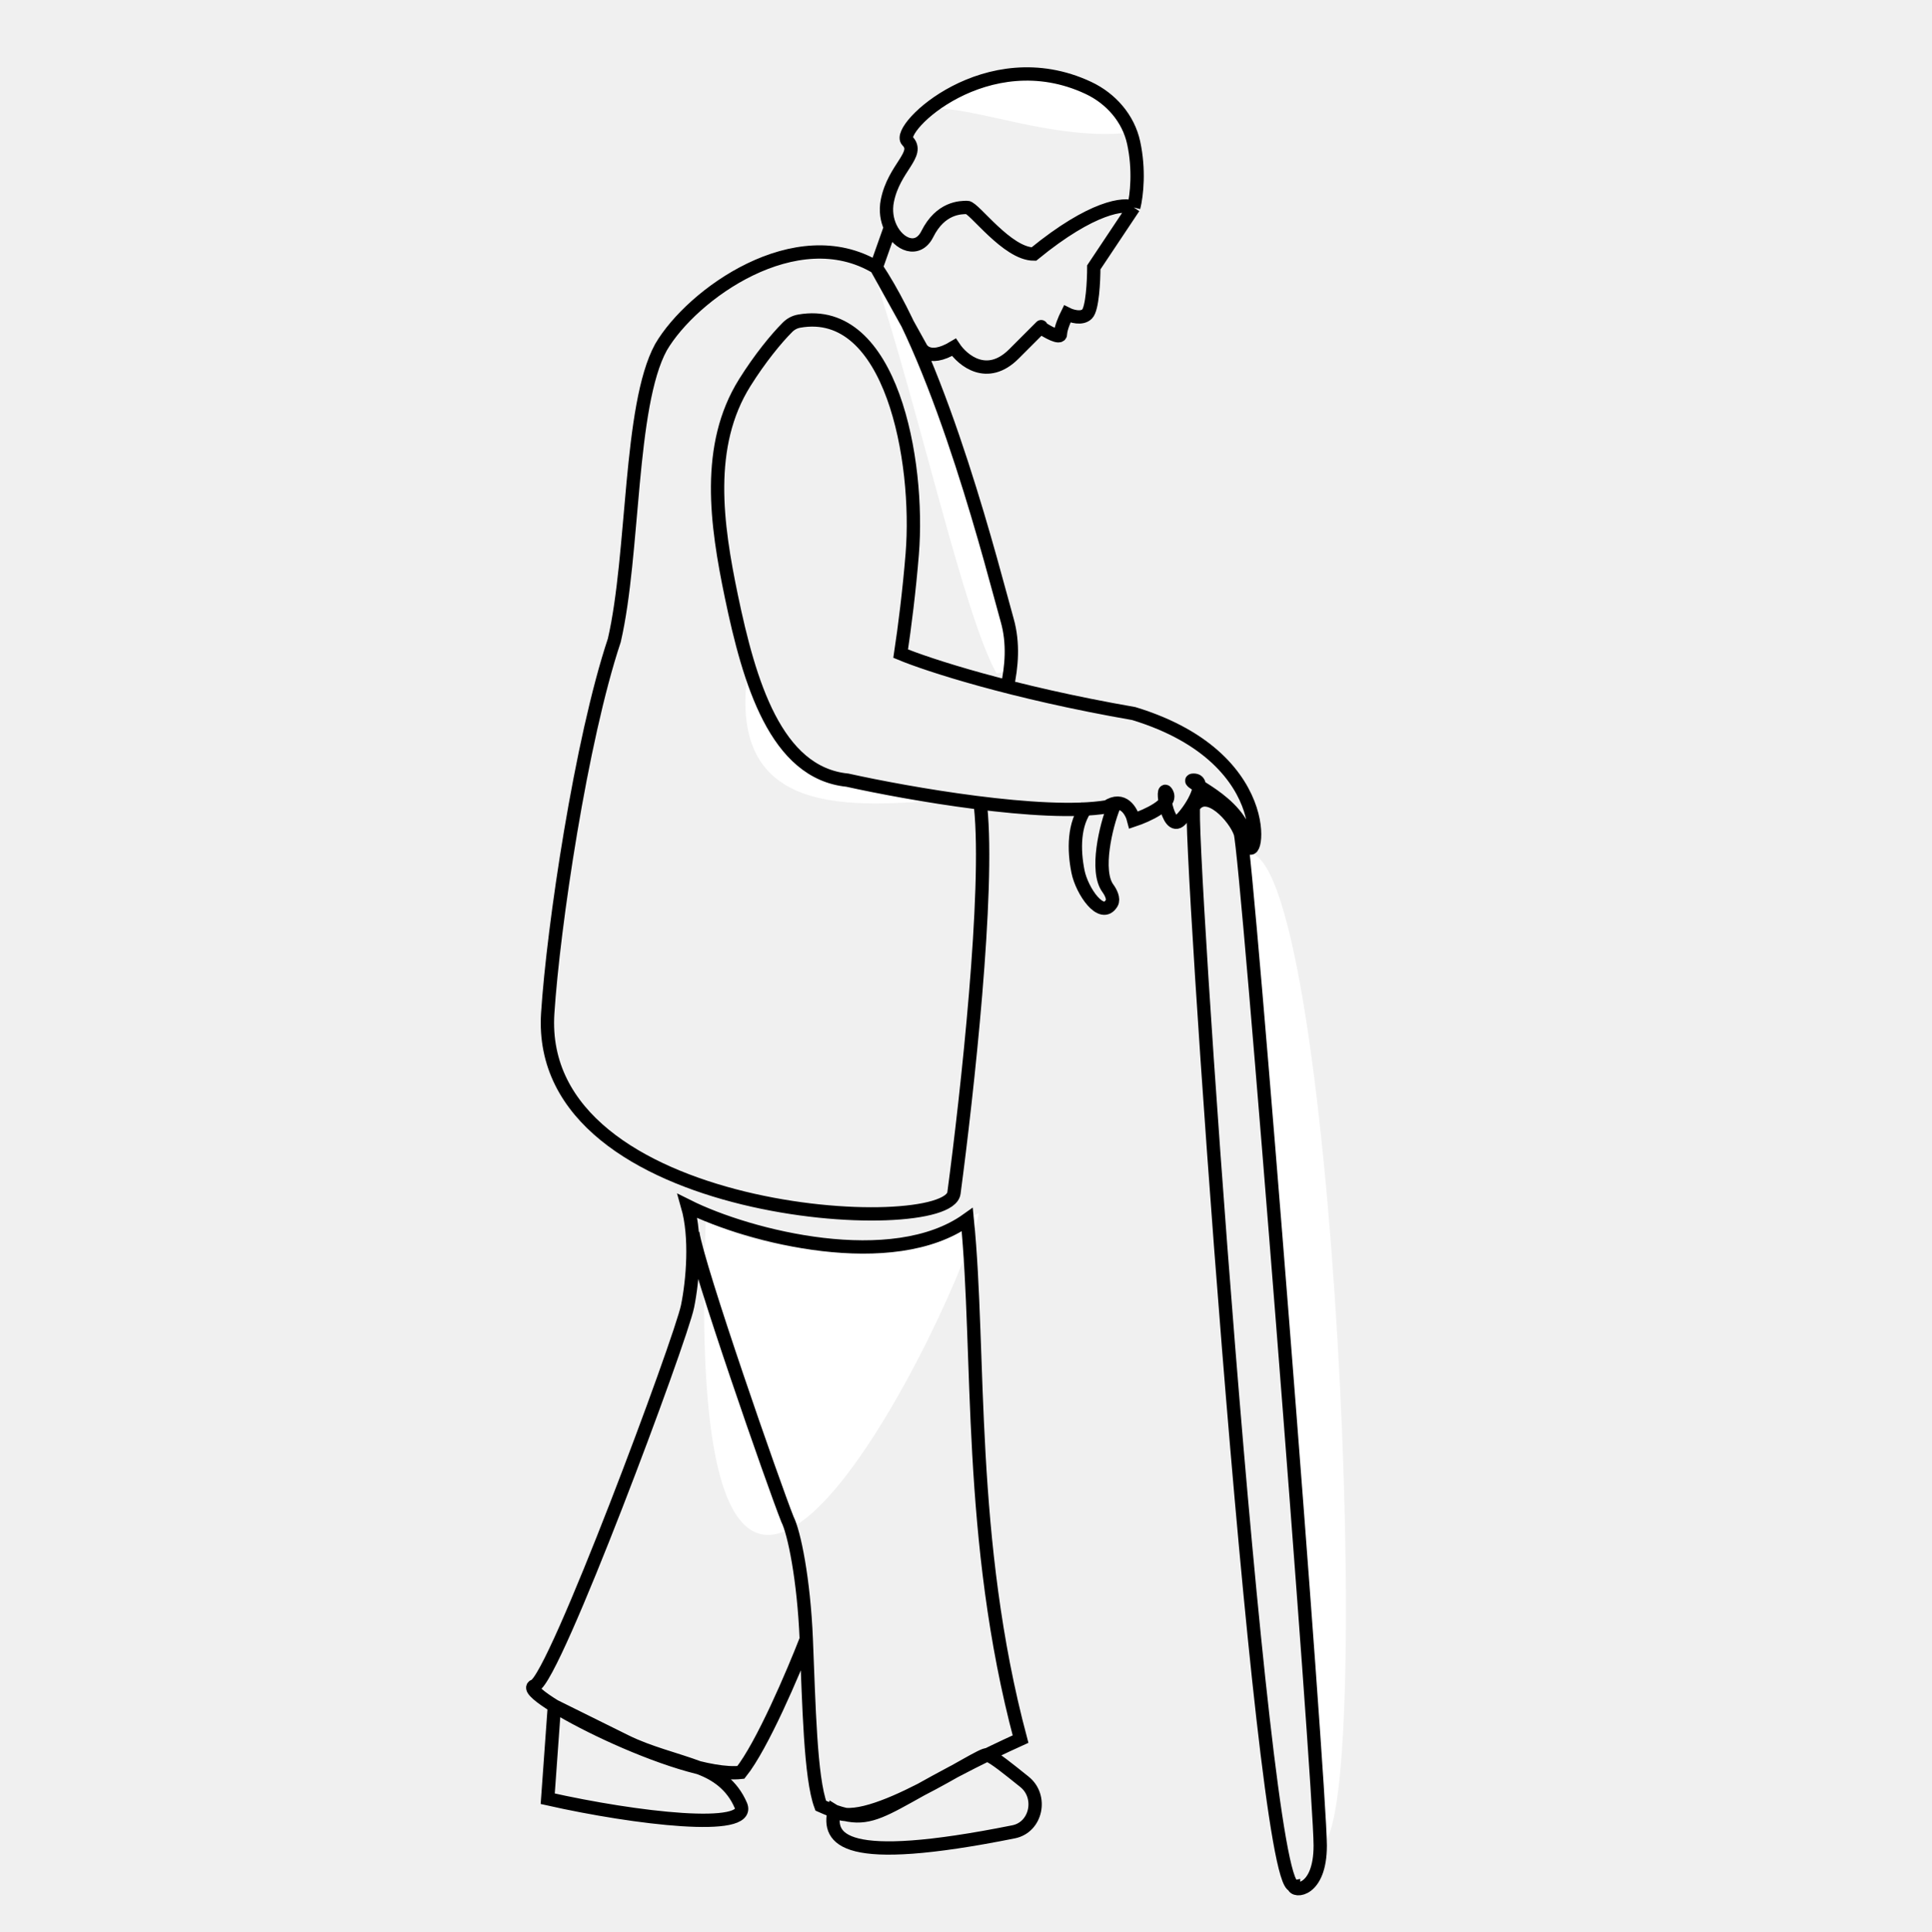
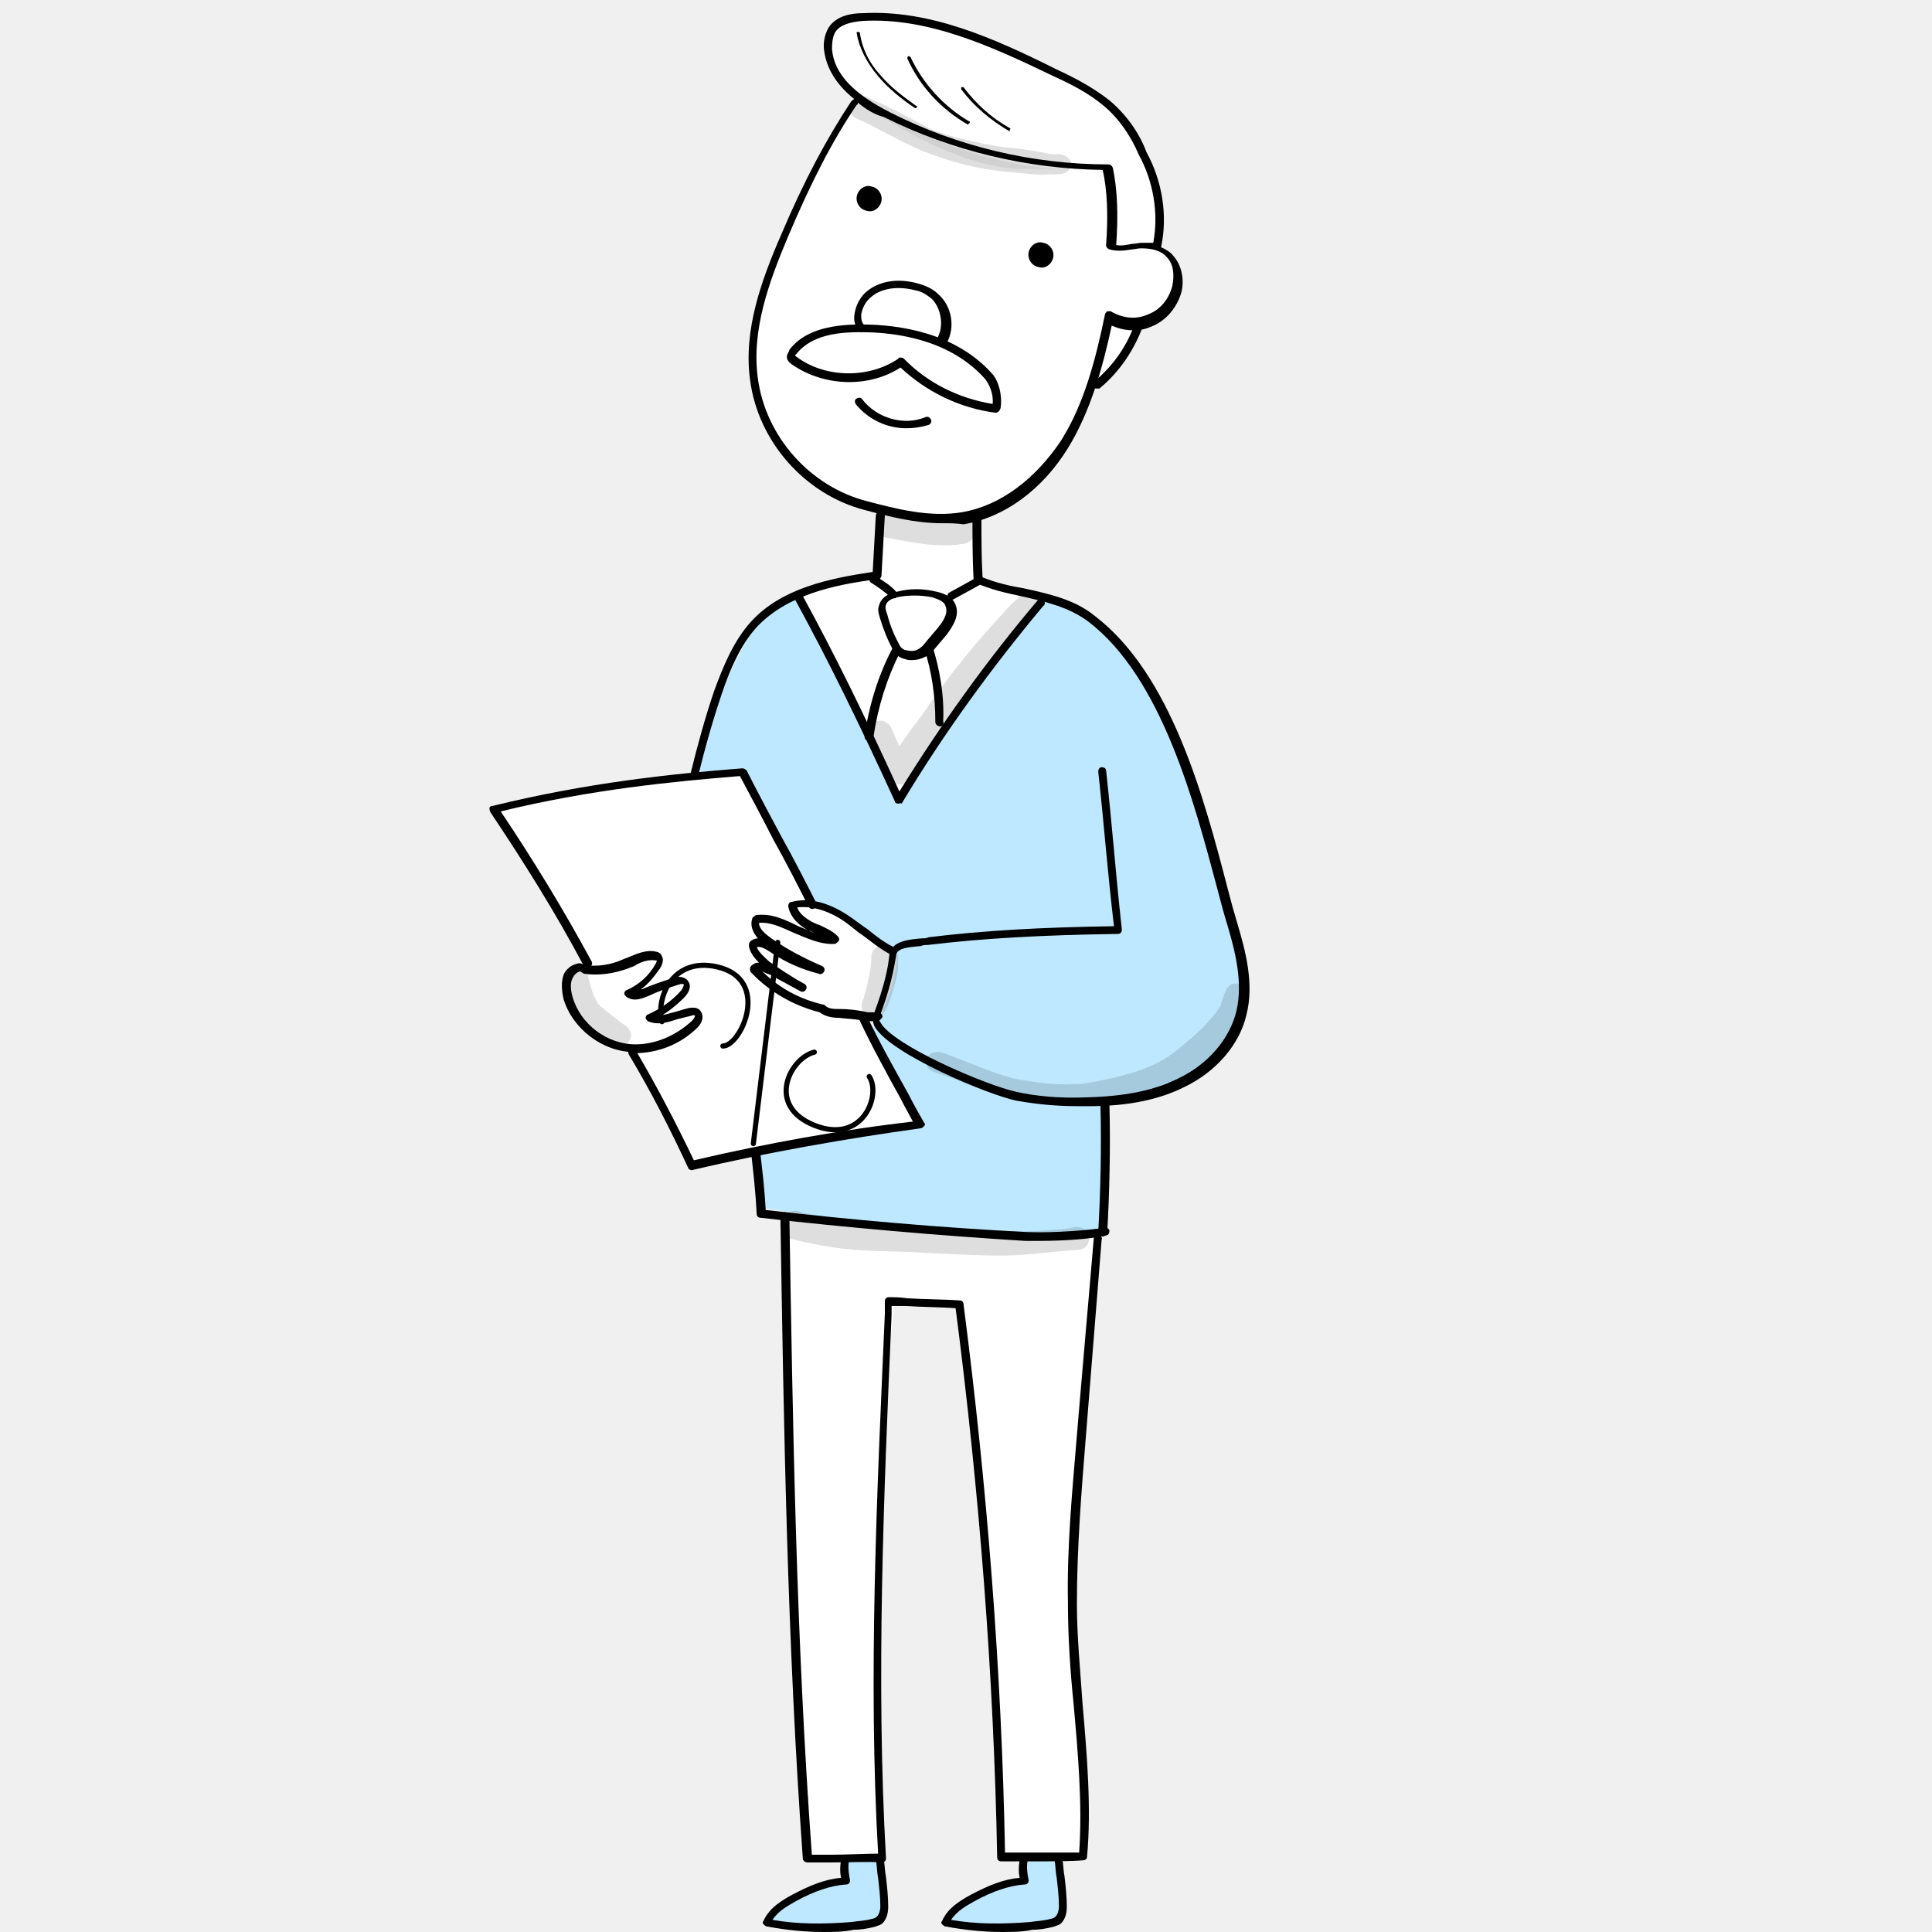
- <svg xmlns="http://www.w3.org/2000/svg" viewBox="0 0 145 145" fill="none">
-   <path d="M84.888 9.959C85.006 4.654 70.292 5.313 69.835 8.144C73.193 7.958 79.054 10.594 84.888 9.959Z" fill="white" />
-   <rect width="145" height="145" fill="transparent" />
-   <path d="M93.623 64.052C95.71 84.73 97.373 129.663 99.123 138.552C103.375 138.015 100.194 63.222 93.623 64.052Z" fill="white" />
-   <path d="M65.624 20.553C68.957 30.553 72.317 46.053 74.818 50.553C79.817 50.553 67.624 23.053 65.624 20.553Z" fill="white" />
-   <path d="M52.992 91.593C50.992 142.093 72.509 96.918 73.492 91.092C68.992 93.093 60.492 95.593 52.992 91.593Z" fill="white" />
-   <path d="M56.124 50.551C54.624 61.551 64.124 60.551 71.124 60.051C57.624 58.551 58.624 54.551 56.124 50.551Z" fill="white" />
-   <path d="M83.624 60.553C83.031 62.034 82.229 65.402 83.181 66.695C83.396 66.985 83.655 67.496 83.47 67.806V67.806C82.714 69.08 81.229 66.888 80.937 65.436C80.615 63.828 80.594 61.84 81.625 60.553M89.624 60.552C89.124 61.053 94.624 141.574 97.125 141.574C97.125 142.074 99.124 142.053 99.125 138.574C99.125 134.074 93.624 64.053 93.124 62.553C92.724 61.353 90.624 59.052 89.624 60.552Z" stroke="black" />
-   <path d="M73.625 60.575C74.292 66.908 72.624 82.075 71.625 89.575C71.159 93.075 40.125 91.575 41.125 76.075C41.545 69.575 43.624 55.575 46.124 48.075C47.624 41.575 47.224 30.475 49.624 26.075C51.957 22.075 59.79 16.475 65.791 20.075M65.791 20.075C70.79 27.575 74.624 43.053 75.624 46.575C76.113 48.296 75.957 50.075 75.624 51.575M65.791 20.075L69.124 26.075C69.124 26.075 69.626 27.274 71.625 26.075C72.292 27.075 74.124 28.575 76.124 26.575C78.124 24.575 78.291 24.408 78.124 24.575C78.624 24.908 79.624 25.475 79.624 25.075C79.624 24.675 79.957 23.908 80.124 23.575C80.457 23.742 81.224 23.975 81.624 23.575C82.024 23.175 82.124 21.075 82.124 20.075L85.124 15.575M65.791 20.075L66.853 17.075M52.015 92.553C52.362 95.053 58.124 111.575 59.124 114.075C59.624 115.053 60.351 118.572 60.536 123.075M60.536 123.075C60.739 127.993 60.841 133.487 61.624 135.575C66.124 137.575 65.624 135.575 76.624 130.575C72.624 115.575 73.625 101.575 72.624 91.575C67.024 95.575 56.291 92.886 51.624 90.553C52.291 92.886 52.02 96.115 51.624 98.075C51.124 100.553 41.624 126.075 40.124 126.575C38.624 127.075 51.124 133.575 55.624 133.075C57.224 131.075 59.566 125.575 60.536 123.075ZM85.124 15.575C84.457 15.242 82.023 15.475 77.624 19.075C75.624 19.075 73.124 15.575 72.624 15.575C72.124 15.575 70.624 15.575 69.624 17.575C68.921 18.982 67.474 18.409 66.853 17.075M85.124 15.575C85.356 14.647 85.556 12.734 85.116 10.712C84.72 8.888 83.406 7.392 81.716 6.599C74.098 3.028 67.219 9.669 68.124 10.575C69.124 11.575 67.124 12.575 66.624 15.075C66.476 15.816 66.591 16.513 66.853 17.075M63.624 58.575C58.236 58.036 56.251 51.195 54.917 44.798C53.778 39.334 52.955 33.47 55.913 28.736C57.036 26.941 58.265 25.434 59.124 24.575C59.38 24.32 59.676 24.17 60.002 24.112C66.93 22.881 69.061 34.577 68.493 41.591C68.27 44.343 67.925 47.087 67.624 49.075C69.624 49.908 75.925 51.975 85.124 53.575C96.623 57.075 94.124 66.075 93.624 63.075C93.124 60.075 88.624 58.575 89.624 58.575C90.624 58.575 89.624 60.575 88.624 61.575C87.624 62.575 87.124 58.575 87.624 59.575C88.024 60.375 86.124 61.242 85.124 61.575C84.957 60.908 84.324 59.775 83.124 60.575C78.324 61.374 68.124 59.575 63.624 58.575ZM62.624 135.981C62.172 138.091 63.191 140.123 76.103 137.537C77.821 137.192 78.289 134.88 76.921 133.785C75.665 132.779 74.686 131.976 74.124 131.752C73.624 131.553 65.124 137.553 62.624 135.981ZM41.624 128.09L46.971 130.739C48.731 131.61 50.659 132.05 52.5 132.733C53.755 133.199 54.96 134.003 55.624 135.553C56.481 137.553 47.791 136.553 41.124 135.053L41.624 128.09Z" stroke="black" />
+ <svg xmlns="http://www.w3.org/2000/svg" width="150" height="150" viewBox="0 0 150 150" fill="none">
+   <path d="M80.901 46.452C83.866 47.052 86.395 49.195 88.139 51.681C89.883 54.167 90.93 57.081 91.976 59.91C92.848 62.224 93.72 64.624 94.592 66.939C95.028 69.425 95.551 71.996 95.987 74.482C96.249 76.197 96.598 77.911 96.162 79.54C95.726 81.168 94.418 82.626 92.935 83.226C90.93 84.769 88.313 85.54 85.784 85.369C86.046 88.797 86.046 92.312 85.523 95.569C76.716 96.341 67.908 95.141 59.101 93.769C58.839 92.312 58.665 90.855 58.577 89.312C62.85 88.369 67.123 87.683 71.57 87.169C70.35 84.854 69.129 82.54 67.908 80.225C67.821 80.14 67.821 79.968 67.821 79.883C67.821 79.711 67.908 79.54 67.995 79.368C69.042 77.74 69.652 75.768 69.652 73.711C67.472 72.339 65.292 71.053 62.938 69.853C61.281 66.51 59.624 63.253 57.793 59.996C56.484 59.996 55.176 60.081 53.781 60.596C54.566 57.167 55.787 53.824 57.444 50.738C57.967 49.709 58.49 48.766 59.362 47.909C60.147 47.138 61.194 46.452 62.414 46.366C64.943 51.424 67.472 56.481 70.088 61.539C73.227 56.31 77.064 51.252 80.901 46.452Z" fill="#BEE8FF" />
+   <path d="M82.388 144.259C82.562 145.545 82.649 146.745 82.649 148.03C82.649 148.288 82.649 148.545 82.562 148.716C82.3 149.316 81.516 149.402 80.905 149.402C79.423 149.402 77.94 149.488 76.458 149.488C75.499 149.488 74.539 149.573 73.58 149.402C74.191 148.373 75.15 147.602 76.196 147.173C77.243 146.659 78.463 146.402 79.597 146.23C79.597 145.545 79.597 144.945 79.597 144.259C80.469 144.259 81.428 144.259 82.388 144.259Z" fill="#BEE8FF" />
+   <path d="M68.434 144.259C68.609 145.545 68.696 146.745 68.696 148.03C68.696 148.288 68.696 148.545 68.609 148.716C68.347 149.316 67.562 149.402 66.952 149.402C65.469 149.402 63.987 149.488 62.505 149.488C61.545 149.488 60.586 149.573 59.627 149.402C60.237 148.373 61.197 147.602 62.243 147.173C63.289 146.659 64.51 146.402 65.644 146.23C65.644 145.545 65.644 144.945 65.644 144.259C66.603 144.259 67.562 144.259 68.434 144.259Z" fill="#BEE8FF" />
+   <path d="M61.021 94.538C60.585 111.168 61.282 127.797 63.027 144.256C64.858 144.256 66.602 144.17 68.433 144.256C67.474 129.94 67.823 115.539 69.48 100.881C71.049 101.653 72.968 100.71 74.45 101.481C75.758 112.968 77.066 124.369 77.502 135.855C77.502 138.684 77.677 141.513 77.851 144.17C79.944 144.256 82.124 144.17 84.13 143.827C84.827 140.398 84.391 136.884 84.042 133.455C82.822 121.026 83.345 108.425 85.176 95.91C82.385 96.167 79.595 96.167 76.805 95.824C75.671 95.652 74.624 95.481 73.578 95.395C69.218 94.881 64.858 95.481 61.021 94.538Z" fill="white" />
+   <path d="M57.796 59.996C59.453 63.511 61.11 67.025 62.767 70.454C63.29 71.568 63.9 72.768 64.423 73.883C65.644 76.454 66.865 79.026 68.347 81.512C69.307 83.226 70.44 84.941 70.963 86.912C66.429 88.198 61.807 88.884 57.186 89.655C56.052 89.827 55.005 89.998 53.697 90.084C51.517 86.998 50.122 83.569 48.553 80.226C45.762 74.311 42.361 68.74 38.873 63.082C41.227 62.31 43.756 61.711 46.198 61.282C48.117 60.939 50.122 60.768 52.128 60.51C53.872 60.339 55.79 60.167 57.796 59.996Z" fill="white" />
+   <path d="M68.347 79.025C64.946 79.11 61.545 77.91 59.016 75.51C59.278 75.424 59.278 74.996 59.191 74.739C59.103 74.481 58.842 74.224 58.842 73.967C58.842 73.71 59.191 73.367 59.365 73.538C59.278 73.11 59.103 72.596 59.016 72.167C58.929 71.996 58.929 71.824 59.016 71.653C59.103 71.481 59.278 71.481 59.539 71.481C61.371 71.481 62.94 73.11 64.684 73.024C64.248 72.596 63.638 72.338 63.115 72.081C62.592 71.824 61.981 71.395 61.894 70.796C61.894 70.71 61.894 70.624 61.894 70.453C61.981 70.281 62.156 70.281 62.33 70.367C64.946 70.624 67.126 72.253 69.132 73.881C69.219 73.967 69.219 73.967 69.306 74.053C69.306 74.138 69.306 74.224 69.306 74.31C69.219 76.024 68.87 77.653 68.347 79.025Z" fill="white" />
+   <path d="M47.415 81.084C49.246 81.684 51.426 81.427 53.083 80.484C53.781 80.141 54.391 79.455 54.217 78.684C53.083 78.769 52.037 78.855 50.903 79.026C51.601 78.084 52.996 77.655 53.432 76.626C53.432 76.541 53.519 76.455 53.432 76.369C53.345 76.198 53.083 76.198 52.909 76.198C51.514 76.541 50.206 77.398 48.898 77.141C49.682 76.712 50.38 76.112 50.99 75.512C51.339 75.169 51.688 74.569 51.252 74.312C51.078 74.14 50.729 74.226 50.467 74.312C48.898 74.74 47.328 75.683 45.758 75.512C45.497 75.426 45.148 75.341 44.886 75.426C44.45 75.512 44.189 75.855 44.101 76.283C43.665 77.398 44.189 78.598 44.973 79.455C45.671 80.141 46.718 80.827 47.415 81.084Z" fill="white" />
+   <path d="M69.659 61.881C67.827 56.481 63.816 52.023 61.985 46.108C63.816 45.508 65.647 45.08 67.827 44.908C68.089 43.194 68.263 41.48 67.827 39.337C64.95 38.48 62.246 37.022 60.502 34.622C58.758 32.222 58.148 29.136 58.41 26.136C58.671 23.221 59.718 20.393 60.938 17.65C62.508 14.221 64.339 10.963 66.258 7.706C70.182 10.192 74.368 12.764 78.902 13.106C81.082 13.106 83.262 13.192 85.529 13.364C85.704 13.364 85.966 13.364 86.053 13.535C86.14 13.706 86.227 13.878 86.227 14.049C86.314 15.764 86.489 17.478 86.576 19.192C87.535 19.278 88.582 18.935 89.541 19.107C91.198 19.535 91.721 21.85 90.762 23.221C89.715 24.593 87.797 24.936 86.14 24.593C85.617 27.679 84.832 30.679 83.35 33.422C81.867 36.165 79.6 38.565 76.809 39.851C76.46 40.022 76.112 40.194 75.937 40.537C75.85 40.708 75.85 40.88 75.937 41.137C76.025 42.08 76.025 43.023 76.112 43.88C76.112 44.137 76.112 44.394 76.286 44.651C76.46 44.994 76.897 45.166 77.332 45.337C78.466 45.68 79.6 46.108 80.733 46.451C76.984 51.509 73.321 56.395 69.659 61.881Z" fill="white" />
+   <path d="M65.292 1.62C64.507 2.049 64.158 3.077 64.246 4.02C64.333 4.792 64.681 5.649 65.205 6.249C65.553 6.677 65.99 7.02 66.513 7.363C72.007 11.478 79.07 13.449 85.872 13.278C86.482 15.164 86.656 17.221 86.308 19.193C87.616 18.764 89.185 19.021 90.319 19.793C90.232 17.221 90.057 14.649 89.098 12.249C88.139 9.849 86.395 7.706 84.04 6.677C81.163 4.706 77.849 3.677 74.623 2.649C72.181 1.877 69.739 1.191 67.21 1.191C66.513 1.191 65.902 1.277 65.292 1.62Z" fill="white" />
+   <path d="M86.047 24.594C85.873 25.794 85.611 26.909 85.175 28.023C85.001 28.452 84.827 28.966 84.914 29.395C85.699 29.309 86.396 28.709 87.007 28.109C87.617 27.594 88.14 26.909 88.228 26.137C88.228 25.366 87.704 24.68 86.919 24.509C86.484 24.423 86.047 24.423 86.047 24.594Z" fill="white" />
+   <path d="M45.589 75.169C45.501 75.169 45.327 75.083 45.327 74.997C43.147 70.883 40.618 66.854 38.089 63.082C38.002 62.911 38.002 62.825 38.002 62.739C38.002 62.654 38.089 62.568 38.264 62.568C45.589 60.768 52.129 60.082 57.623 59.653C57.797 59.653 57.884 59.739 57.971 59.825C58.931 61.711 59.803 63.339 60.675 64.968C61.634 66.682 62.506 68.397 63.378 70.111C63.465 70.283 63.378 70.454 63.203 70.54C63.029 70.626 62.855 70.54 62.767 70.368C61.895 68.654 61.023 66.939 60.064 65.225C59.279 63.682 58.407 62.053 57.448 60.253C52.216 60.682 45.937 61.282 38.874 62.996C41.403 66.768 43.757 70.626 45.937 74.654C46.025 74.826 45.937 74.997 45.763 75.083C45.763 75.169 45.676 75.169 45.589 75.169Z" fill="black" />
+   <path d="M53.699 90.856C53.612 90.856 53.437 90.77 53.437 90.685C52.042 87.685 50.559 84.77 48.815 81.856C48.728 81.684 48.815 81.513 48.903 81.427C49.077 81.341 49.251 81.427 49.339 81.513C50.995 84.341 52.478 87.17 53.873 90.085C59.367 88.799 65.471 87.685 70.878 87.085C70.616 86.57 70.267 85.97 69.918 85.284C68.872 83.399 67.564 80.999 66.692 79.113C66.605 78.941 66.692 78.77 66.866 78.684C67.041 78.598 67.215 78.684 67.302 78.856C68.174 80.741 69.482 83.056 70.529 84.942C70.965 85.799 71.401 86.57 71.75 87.17C71.837 87.256 71.837 87.342 71.75 87.427C71.662 87.513 71.575 87.599 71.488 87.599C65.907 88.37 59.454 89.485 53.699 90.856C53.786 90.856 53.786 90.856 53.699 90.856Z" fill="black" />
+   <path d="M73.054 26.651C72.966 26.651 72.966 26.651 72.879 26.651C72.705 26.565 72.705 26.393 72.792 26.222C73.315 25.279 73.054 23.822 72.269 23.136C71.92 22.879 71.571 22.622 71.048 22.536C69.74 22.193 68.432 22.365 67.647 23.05C67.211 23.393 66.95 23.908 66.862 24.422C66.862 24.679 66.862 25.022 67.124 25.279C67.211 25.451 67.211 25.622 67.124 25.708C66.95 25.793 66.775 25.793 66.688 25.708C66.426 25.365 66.252 24.936 66.339 24.422C66.426 23.736 66.775 23.05 67.298 22.622C68.345 21.765 69.827 21.593 71.31 22.022C71.92 22.193 72.443 22.45 72.792 22.793C73.926 23.736 74.187 25.451 73.49 26.651C73.315 26.565 73.141 26.651 73.054 26.651Z" fill="black" />
+   <path d="M77.329 32.049C77.242 32.049 77.242 32.049 77.329 32.049C74.539 31.706 71.923 30.42 69.917 28.535C67.388 30.163 63.9 29.992 61.458 28.277C61.371 28.192 61.197 28.106 61.11 27.849C61.022 27.506 61.284 27.334 61.284 27.163C62.33 25.791 64.162 25.191 66.865 25.191C69.917 25.191 74.19 25.877 76.98 28.963C77.504 29.477 77.853 30.677 77.678 31.706C77.591 31.963 77.416 32.049 77.329 32.049ZM69.917 27.763C70.004 27.763 70.091 27.763 70.179 27.849C72.01 29.735 74.452 30.935 77.068 31.363C77.155 30.592 76.806 29.82 76.457 29.392C73.841 26.477 69.83 25.791 66.865 25.791C66.778 25.791 66.778 25.791 66.691 25.791C64.336 25.791 62.766 26.306 61.807 27.506C61.72 27.592 61.72 27.592 61.72 27.592C61.72 27.592 61.72 27.592 61.807 27.677C64.075 29.392 67.475 29.392 69.743 27.849C69.743 27.763 69.83 27.763 69.917 27.763Z" fill="black" />
+   <path d="M70.356 33.25C68.874 33.25 67.391 32.564 66.432 31.364C66.345 31.192 66.345 31.021 66.519 30.935C66.694 30.849 66.868 30.849 66.956 31.021C68.089 32.478 70.182 33.078 71.839 32.392C72.013 32.307 72.188 32.392 72.275 32.564C72.362 32.735 72.275 32.907 72.1 32.992C71.49 33.164 70.967 33.25 70.356 33.25Z" fill="black" />
+   <path d="M73.145 40.624C71.052 40.624 69.046 40.109 67.128 39.595C62.506 38.395 58.843 34.28 58.233 29.48C57.71 25.623 59.105 21.765 60.675 18.165C62.419 14.05 64.163 10.793 66.081 7.879C66.168 7.793 66.256 7.707 66.343 7.707C64.948 6.593 64.163 5.307 63.988 3.935C63.901 3.421 63.988 2.735 64.337 2.135C64.948 1.192 66.168 1.021 67.04 1.021C72.185 0.764 77.069 2.907 82.039 5.393C83.347 5.993 84.83 6.764 86.138 7.793C87.359 8.822 88.405 10.193 89.016 11.822C90.236 14.05 90.672 16.708 90.149 19.194C90.498 19.365 90.847 19.537 91.108 19.879C91.719 20.565 91.98 21.68 91.719 22.708C91.37 23.908 90.498 24.937 89.364 25.365C88.405 25.794 87.271 25.708 86.312 25.28C85.615 28.537 84.655 31.966 82.911 34.795C80.906 38.052 77.941 40.195 74.802 40.709C74.278 40.624 73.668 40.624 73.145 40.624ZM66.604 7.964C66.604 8.05 66.604 8.136 66.517 8.136C64.599 10.964 62.942 14.222 61.198 18.336C59.715 21.851 58.32 25.623 58.843 29.394C59.454 33.937 62.942 37.795 67.302 38.909C69.569 39.509 72.185 40.195 74.714 39.766C77.679 39.252 80.382 37.195 82.388 34.195C84.219 31.28 85.091 27.766 85.789 24.422C85.789 24.337 85.876 24.251 85.963 24.165C86.051 24.165 86.138 24.165 86.225 24.165C87.097 24.68 88.143 24.851 89.103 24.422C90.062 24.08 90.76 23.222 91.021 22.194C91.195 21.337 91.108 20.479 90.585 19.965C90.149 19.451 89.451 19.279 88.579 19.279C88.318 19.279 88.056 19.365 87.882 19.365C87.359 19.451 86.748 19.537 86.138 19.365C85.963 19.279 85.876 19.194 85.876 19.022C86.051 16.708 85.963 14.736 85.615 13.193C79.772 13.107 73.929 11.736 68.61 9.079C67.912 8.907 67.215 8.479 66.604 7.964ZM86.661 19.022C87.01 19.108 87.446 19.022 87.882 18.936C88.143 18.936 88.405 18.851 88.667 18.851C89.016 18.851 89.277 18.851 89.539 18.851C89.975 16.536 89.539 14.05 88.405 11.993C87.795 10.536 86.835 9.164 85.702 8.221C84.481 7.193 83.086 6.507 81.778 5.907C76.807 3.507 72.011 1.364 67.04 1.621C65.907 1.707 65.209 1.964 64.86 2.478C64.599 2.907 64.599 3.507 64.599 3.85C64.773 5.736 66.256 7.279 69.133 8.736C74.365 11.393 80.208 12.765 86.051 12.765C86.225 12.765 86.312 12.85 86.399 13.022C86.748 14.65 86.835 16.708 86.661 19.022Z" fill="black" />
+   <path d="M85.18 30.167C85.093 30.167 85.006 30.167 84.919 30.081C84.832 29.91 84.832 29.738 84.919 29.652C86.401 28.452 87.535 26.823 88.145 25.023C88.233 24.852 88.407 24.766 88.581 24.852C88.756 24.938 88.843 25.109 88.756 25.281C88.058 27.166 86.925 28.881 85.355 30.167C85.355 30.167 85.268 30.167 85.18 30.167Z" fill="black" />
+   <path d="M66.519 15.25C66.606 14.736 67.13 14.307 67.653 14.479C68.176 14.565 68.525 15.079 68.438 15.593C68.35 16.108 67.827 16.536 67.304 16.365C66.781 16.279 66.432 15.765 66.519 15.25Z" fill="black" />
+   <path d="M79.857 19.622C79.944 19.108 80.468 18.68 80.991 18.851C81.514 18.937 81.863 19.451 81.776 19.965C81.688 20.48 81.165 20.908 80.642 20.737C80.119 20.651 79.77 20.137 79.857 19.622Z" fill="black" />
+   <path d="M68.087 45.079C68 45.079 68 45.079 68.087 45.079C67.913 45.079 67.738 44.908 67.738 44.736L68 40.022C68 39.85 68.174 39.679 68.349 39.679C68.523 39.679 68.698 39.85 68.698 40.022L68.436 44.736C68.349 44.908 68.261 45.079 68.087 45.079Z" fill="black" />
+   <path d="M83.698 85.883C81.866 85.883 80.384 85.712 78.901 85.454C76.809 85.026 69.135 81.854 67.914 79.711C67.74 79.368 67.74 79.111 67.827 78.768C68.699 76.454 68.96 75.082 69.048 74.139C69.222 73.025 70.617 72.939 71.576 72.854C71.751 72.854 71.925 72.854 72.1 72.768C76.285 72.254 80.733 71.996 86.488 71.911C86.227 69.682 86.052 67.882 85.878 66.082C85.703 64.196 85.529 62.31 85.267 59.91C85.267 59.739 85.355 59.567 85.529 59.567C85.703 59.567 85.878 59.653 85.878 59.824C86.139 62.224 86.314 64.11 86.488 65.996C86.662 67.882 86.837 69.768 87.099 72.168C87.099 72.254 87.099 72.339 87.011 72.425C86.924 72.511 86.837 72.511 86.75 72.511C80.82 72.597 76.285 72.854 72.013 73.368C71.838 73.368 71.664 73.368 71.489 73.454C70.443 73.54 69.571 73.625 69.571 74.225C69.397 75.254 69.135 76.711 68.263 79.025C68.263 79.111 68.263 79.283 68.35 79.368C69.309 81.168 76.547 84.254 78.901 84.769C80.471 85.112 82.215 85.283 84.395 85.197C87.36 85.112 89.54 84.683 91.459 83.74C93.813 82.626 95.47 80.654 95.993 78.511C96.516 76.282 95.906 73.882 95.296 71.825C95.034 70.968 94.772 70.025 94.511 68.996C92.767 62.482 90.238 52.624 84.483 48.252C83 47.138 81.169 46.709 79.25 46.281C78.029 46.023 76.896 45.766 75.762 45.252C75.675 45.166 75.588 45.081 75.588 44.995C75.501 43.366 75.501 41.737 75.501 40.194C75.501 40.023 75.675 39.852 75.849 39.852C76.024 39.852 76.198 40.023 76.198 40.194C76.198 41.737 76.198 43.28 76.285 44.823C77.332 45.252 78.466 45.509 79.512 45.681C81.43 46.109 83.436 46.538 85.006 47.824C90.936 52.367 93.464 61.882 95.296 68.911C95.557 69.939 95.819 70.882 96.08 71.739C96.691 73.797 97.388 76.368 96.778 78.768C96.255 81.083 94.424 83.226 91.895 84.426C89.976 85.369 87.622 85.883 84.57 85.883C84.308 85.883 84.046 85.883 83.698 85.883Z" fill="black" />
+   <path d="M49.25 81.684C46.808 81.684 44.453 79.883 43.756 77.569C43.581 76.797 43.581 76.198 43.756 75.683C43.93 75.255 44.366 74.912 44.802 74.826C44.977 74.74 45.238 74.826 45.325 74.912C46.372 75.083 47.418 74.912 48.377 74.483C48.552 74.397 48.639 74.397 48.813 74.312C49.424 74.055 50.209 73.712 50.906 73.883C50.994 73.883 51.255 73.969 51.342 74.14C51.43 74.312 51.604 74.569 51.255 75.169C50.819 75.769 50.383 76.369 49.773 76.797H49.86C50.645 76.455 51.43 76.198 52.214 75.94C52.999 75.683 53.348 76.026 53.435 76.198C53.697 76.54 53.523 77.055 53.087 77.483C52.563 77.998 51.953 78.512 51.342 78.855C51.604 78.769 51.953 78.683 52.302 78.598C52.651 78.512 53.087 78.341 53.523 78.255C54.046 78.169 54.307 78.341 54.395 78.512C54.656 78.855 54.569 79.369 54.133 79.798C52.825 81.084 51.081 81.769 49.25 81.769C49.337 81.684 49.337 81.684 49.25 81.684ZM45.064 75.426C44.889 75.426 44.628 75.597 44.453 75.94C44.279 76.283 44.279 76.797 44.453 77.398C45.064 79.541 47.157 81.084 49.337 81.084C50.906 81.084 52.476 80.398 53.697 79.283C53.871 79.112 53.959 78.941 53.959 78.855C53.959 78.855 53.871 78.769 53.697 78.855C53.348 78.941 52.999 79.026 52.651 79.112C51.866 79.369 51.081 79.626 50.296 79.283C50.209 79.198 50.122 79.112 50.122 79.026C50.122 78.941 50.209 78.769 50.296 78.769C51.255 78.341 52.127 77.74 52.825 76.969C52.999 76.797 53.087 76.54 53.087 76.455C53.087 76.369 52.912 76.369 52.651 76.455C51.866 76.712 51.081 76.969 50.383 77.312C49.947 77.483 49.25 77.826 48.639 77.398C48.552 77.312 48.465 77.226 48.465 77.14C48.465 77.055 48.552 76.883 48.639 76.883C49.598 76.455 50.383 75.769 50.906 74.826C50.994 74.654 50.994 74.569 50.994 74.569C50.994 74.569 50.994 74.569 50.906 74.569C50.383 74.483 49.773 74.654 49.25 74.997C49.075 75.083 48.988 75.083 48.813 75.169C47.68 75.597 46.459 75.769 45.325 75.597C45.238 75.512 45.151 75.512 45.064 75.426Z" fill="black" />
+   <path d="M53.96 60.51C53.96 60.51 53.873 60.51 53.96 60.51C53.699 60.424 53.611 60.253 53.611 60.081C54.135 57.938 54.745 55.709 55.443 53.652C56.14 51.766 56.925 49.795 58.32 48.252C60.675 45.68 64.337 44.909 67.825 44.395C68 44.395 68.174 44.48 68.174 44.652C68.174 44.823 68.087 44.995 67.912 44.995C64.686 45.423 61.111 46.195 58.756 48.681C57.448 50.138 56.663 52.024 56.053 53.824C55.355 55.881 54.745 58.024 54.222 60.167C54.222 60.338 54.135 60.51 53.96 60.51Z" fill="black" />
+   <path d="M68.086 79.282H67.301C67.301 79.282 67.301 79.282 67.214 79.282C66.516 79.11 65.818 79.11 65.121 79.025C64.685 79.025 64.074 78.939 63.638 78.596C61.633 78.082 59.801 77.053 58.319 75.51C58.232 75.424 58.232 75.339 58.232 75.253C58.232 75.167 58.232 75.082 58.319 74.996C58.493 74.824 58.668 74.739 58.929 74.739C58.581 74.396 58.232 73.967 58.145 73.453C58.145 73.367 58.145 73.196 58.232 73.11C58.406 72.939 58.668 72.853 58.842 72.853C58.406 72.338 58.232 71.824 58.406 71.31C58.406 71.224 58.581 71.138 58.668 71.053C59.889 70.881 60.935 71.396 61.981 71.91C62.417 72.081 62.766 72.253 63.202 72.424C63.028 72.338 62.941 72.253 62.766 72.253C62.156 71.91 61.371 71.31 61.197 70.367C61.197 70.195 61.284 70.024 61.458 70.024C62.766 69.681 64.249 70.024 65.818 71.053C66.342 71.396 66.865 71.824 67.388 72.167C67.998 72.681 68.696 73.196 69.394 73.539C69.568 73.624 69.568 73.796 69.481 73.967C69.394 74.139 69.219 74.139 69.045 74.053C68.26 73.624 67.65 73.11 66.952 72.596C66.429 72.253 65.993 71.824 65.469 71.481C64.597 70.881 63.202 70.281 61.894 70.453C62.069 70.967 62.592 71.31 63.028 71.567C63.202 71.653 63.377 71.739 63.638 71.824C64.162 72.081 64.597 72.253 65.034 72.681C65.121 72.767 65.208 72.939 65.121 73.024C65.121 73.11 64.946 73.196 64.859 73.281C63.725 73.367 62.679 72.853 61.633 72.424C60.673 71.996 59.801 71.567 58.929 71.653C58.929 72.167 59.54 72.596 59.889 72.853C61.109 73.71 62.417 74.396 63.813 74.996C63.987 75.082 64.074 75.253 63.987 75.424C63.9 75.596 63.725 75.682 63.551 75.596C62.243 75.253 61.022 74.739 59.889 73.967C59.365 73.624 59.017 73.453 58.755 73.539C58.929 73.967 59.365 74.31 59.714 74.653C60.586 75.253 61.458 75.853 62.417 76.367C62.592 76.453 62.679 76.624 62.592 76.796C62.505 76.967 62.33 77.053 62.156 76.967L59.801 75.682C59.54 75.596 59.365 75.51 59.191 75.424C60.499 76.71 62.069 77.567 63.9 77.996C63.987 77.996 63.987 77.996 64.074 78.082C64.336 78.339 64.772 78.339 65.208 78.339C65.906 78.339 66.603 78.425 67.388 78.596H68.173C68.347 78.596 68.522 78.767 68.522 78.939C68.434 79.11 68.26 79.282 68.086 79.282Z" fill="black" />
+   <path d="M85.614 95.998C85.44 95.998 85.266 95.826 85.266 95.655C85.44 92.655 85.527 89.055 85.44 85.883C85.44 85.712 85.614 85.54 85.789 85.54C85.963 85.54 86.138 85.712 86.138 85.883C86.225 89.055 86.138 92.655 85.963 95.741C85.963 95.826 85.789 95.998 85.614 95.998Z" fill="black" />
+   <path d="M80.727 96.343C80.291 96.343 79.943 96.343 79.594 96.343C72.705 95.914 65.816 95.314 59.014 94.543C58.84 94.543 58.752 94.371 58.752 94.285C58.665 92.571 58.491 91.028 58.316 89.485L58.665 89.399H59.014H58.665H59.014C59.188 90.857 59.363 92.314 59.45 93.943C66.165 94.714 72.966 95.314 79.768 95.657C81.861 95.743 84.826 95.486 85.785 95.314C85.96 95.314 86.134 95.4 86.134 95.571C86.134 95.743 86.047 95.914 85.872 95.914C84.913 96.171 82.733 96.343 80.727 96.343Z" fill="black" />
+   <path d="M69.742 62.395C69.742 62.395 69.655 62.395 69.742 62.395C69.568 62.395 69.481 62.309 69.481 62.223C66.778 56.309 64.249 51.165 61.72 46.536C61.633 46.365 61.72 46.194 61.894 46.108C62.069 46.022 62.243 46.108 62.33 46.279C64.772 50.737 67.213 55.709 69.83 61.452C73.056 56.223 76.631 51.251 80.555 46.622C80.643 46.451 80.904 46.451 80.992 46.622C81.166 46.708 81.166 46.965 80.992 47.051C76.98 51.851 73.231 56.994 70.004 62.395C69.917 62.309 69.83 62.395 69.742 62.395Z" fill="black" />
+   <path d="M70.791 51.253C70.617 51.253 70.442 51.253 70.268 51.167C69.832 51.081 69.57 50.824 69.396 50.567C68.96 49.795 68.611 48.938 68.349 48.081C68.262 47.738 68.088 47.395 68.262 46.967C68.349 46.624 68.698 46.109 69.657 45.938C70.617 45.681 71.663 45.681 72.709 45.938C73.494 46.109 74.017 46.452 74.192 46.967C74.541 47.824 73.93 48.681 73.494 49.281L72.622 50.31C72.448 50.567 72.186 50.824 71.837 50.995C71.489 51.167 71.14 51.253 70.791 51.253ZM69.919 50.224C70.006 50.31 70.181 50.481 70.355 50.481C70.704 50.567 71.053 50.567 71.314 50.395C71.576 50.224 71.75 50.053 71.925 49.795L72.797 48.767C73.145 48.338 73.669 47.652 73.407 47.052C73.32 46.709 72.884 46.538 72.361 46.367C71.489 46.195 70.529 46.195 69.657 46.367C69.309 46.452 68.873 46.624 68.785 46.967C68.698 47.138 68.785 47.481 68.873 47.652C69.134 48.681 69.483 49.453 69.919 50.224Z" fill="black" />
+   <path d="M67.472 57.511C67.472 57.511 67.385 57.511 67.472 57.511C67.21 57.511 67.123 57.34 67.123 57.168C67.472 54.768 68.169 52.453 69.303 50.31C69.39 50.139 69.565 50.053 69.739 50.139C69.913 50.225 70.001 50.396 69.913 50.568C68.867 52.625 68.169 54.854 67.821 57.168C67.734 57.425 67.646 57.511 67.472 57.511Z" fill="black" />
+   <path d="M72.968 56.396C72.793 56.396 72.619 56.225 72.619 56.053C72.619 54.082 72.358 52.196 71.747 50.31C71.66 50.138 71.747 49.967 71.921 49.881C72.096 49.796 72.27 49.881 72.358 50.053C72.968 51.939 73.317 53.996 73.23 55.967C73.317 56.31 73.142 56.396 72.968 56.396Z" fill="black" />
+   <path d="M69.396 46.452C69.309 46.452 69.222 46.452 69.135 46.367C68.699 45.938 68.175 45.595 67.652 45.252C67.478 45.166 67.478 44.995 67.565 44.824C67.652 44.652 67.827 44.652 68.001 44.738C68.524 45.081 69.135 45.424 69.571 45.938C69.745 46.024 69.745 46.281 69.571 46.367C69.571 46.452 69.484 46.452 69.396 46.452Z" fill="black" />
+   <path d="M73.843 46.625C73.755 46.625 73.581 46.539 73.581 46.453C73.494 46.282 73.581 46.11 73.668 46.025L75.848 44.825C76.023 44.739 76.197 44.825 76.284 44.91C76.371 45.082 76.284 45.253 76.197 45.339L74.017 46.539C73.93 46.539 73.843 46.625 73.843 46.625Z" fill="black" />
+   <path d="M62.683 144.601C62.508 144.601 62.334 144.43 62.334 144.344C61.113 127.457 60.852 110.742 60.59 94.455C60.59 94.284 60.764 94.112 60.939 94.112C61.113 94.112 61.288 94.284 61.288 94.455C61.549 110.571 61.811 127.286 63.032 144.001C63.468 144.001 63.991 144.001 64.514 144.001C65.735 144.001 67.13 143.916 68.177 143.916C67.392 130.2 68.089 115.885 68.7 101.999V101.056C68.7 100.97 68.7 100.884 68.787 100.798C68.874 100.713 68.961 100.713 69.049 100.713C69.397 100.713 69.921 100.713 70.444 100.798C71.839 100.884 73.496 100.884 74.542 100.97C74.717 100.97 74.804 101.141 74.804 101.227C76.635 115.371 77.769 129.686 78.03 143.83C78.641 143.83 79.426 143.83 80.21 143.83C81.518 143.83 82.826 143.83 83.786 143.83C84.047 140.144 83.698 136.115 83.35 132.258C83.088 129.686 82.914 127.029 82.914 124.457C82.826 120.085 83.263 115.628 83.611 111.428L84.919 96.17C84.919 95.998 85.094 95.827 85.268 95.912C85.442 95.912 85.617 96.084 85.53 96.255L84.309 111.513C83.96 115.799 83.611 120.171 83.611 124.543C83.611 127.029 83.873 129.686 84.047 132.258C84.396 136.286 84.745 140.401 84.396 144.173C84.396 144.344 84.222 144.43 84.135 144.43C83.088 144.516 81.606 144.516 80.21 144.516C79.338 144.516 78.466 144.516 77.769 144.516C77.681 144.516 77.594 144.516 77.507 144.43C77.42 144.344 77.42 144.258 77.42 144.173C77.158 130.029 76.025 115.714 74.193 101.57C73.147 101.484 71.577 101.484 70.356 101.398C69.921 101.398 69.572 101.398 69.223 101.398V102.084C68.612 116.057 68.002 130.458 68.787 144.258C68.787 144.344 68.787 144.43 68.7 144.516C68.612 144.601 68.525 144.601 68.438 144.601C67.479 144.516 65.822 144.601 64.514 144.601C63.816 144.601 63.119 144.601 62.683 144.601Z" fill="black" />
+   <path d="M77.769 149.999C76.287 149.999 74.804 149.828 73.409 149.571C73.322 149.571 73.235 149.485 73.147 149.399C73.06 149.314 73.06 149.228 73.147 149.142C73.583 148.114 74.63 147.514 75.415 147.085C76.723 146.399 77.944 145.885 79.164 145.799C79.077 145.371 79.077 144.942 79.164 144.428C79.164 144.256 79.339 144.085 79.513 144.17C79.688 144.17 79.862 144.342 79.775 144.513C79.688 145.028 79.775 145.542 79.862 145.971C79.862 146.056 79.862 146.142 79.775 146.228C79.688 146.313 79.6 146.313 79.513 146.313C78.38 146.399 77.072 146.828 75.676 147.599C75.066 147.942 74.281 148.371 73.845 149.057C75.763 149.399 77.769 149.399 79.949 149.228C80.472 149.142 80.996 149.142 81.606 148.971C81.693 148.971 81.868 148.885 81.955 148.799C82.129 148.628 82.216 148.285 82.216 148.028C82.216 147.256 82.129 146.571 82.042 145.799C81.955 145.371 81.955 144.856 81.868 144.342C81.868 144.17 81.955 143.999 82.129 143.999C82.304 143.999 82.478 144.085 82.478 144.256C82.565 144.856 82.565 145.285 82.653 145.713C82.74 146.485 82.827 147.256 82.827 148.028C82.827 148.456 82.74 148.971 82.391 149.314C82.216 149.485 82.042 149.485 81.868 149.571C81.257 149.742 80.647 149.828 80.124 149.828C79.426 149.999 78.554 149.999 77.769 149.999Z" fill="black" />
+   <path d="M63.902 149.999C62.419 149.999 60.937 149.828 59.542 149.571C59.455 149.571 59.367 149.485 59.28 149.399C59.193 149.314 59.193 149.228 59.28 149.142C59.716 148.114 60.763 147.514 61.547 147.085C62.855 146.399 64.076 145.885 65.297 145.799C65.21 145.371 65.21 144.942 65.297 144.428C65.297 144.256 65.472 144.085 65.646 144.17C65.82 144.17 65.995 144.342 65.908 144.513C65.82 145.028 65.908 145.542 65.995 145.971C65.995 146.056 65.995 146.142 65.908 146.228C65.82 146.313 65.733 146.313 65.646 146.313C64.512 146.399 63.204 146.828 61.809 147.599C61.199 147.942 60.414 148.371 59.978 149.057C61.896 149.399 63.902 149.399 66.082 149.228C66.605 149.142 67.129 149.142 67.739 148.971C67.826 148.971 68.001 148.885 68.088 148.799C68.262 148.628 68.349 148.285 68.349 148.028C68.349 147.256 68.262 146.571 68.175 145.799C68.088 145.371 68.088 144.856 68.001 144.342C68.001 144.17 68.088 143.999 68.262 143.999C68.436 143.999 68.611 144.085 68.611 144.256C68.698 144.856 68.698 145.285 68.785 145.713C68.873 146.485 68.96 147.256 68.96 148.028C68.96 148.456 68.873 148.971 68.524 149.314C68.349 149.485 68.175 149.485 68.001 149.571C67.39 149.742 66.78 149.828 66.256 149.828C65.472 149.999 64.687 149.999 63.902 149.999Z" fill="black" />
+   <g opacity="0.129">
+     <path d="M74.106 40.195C73.669 40.195 73.234 40.195 72.71 40.195C72.536 40.195 72.449 40.195 72.274 40.195C72.187 40.195 72.013 40.109 71.838 40.109C71.053 39.852 70.269 39.595 69.397 39.509C69.135 39.423 68.786 39.509 68.525 39.595C67.653 40.023 67.827 41.481 68.786 41.738C70.269 41.995 71.751 42.338 73.234 42.338C73.669 42.338 74.106 42.338 74.541 42.252C74.89 42.252 75.152 42.166 75.414 41.909C76.373 40.966 75.152 39.595 74.106 40.195Z" fill="black" />
+   </g>
+   <g opacity="0.129">
+     <path d="M82.909 12.25C82.385 11.821 82.124 12.079 81.165 11.907C81.165 11.907 81.513 11.993 81.339 11.907C80.38 11.736 79.42 11.564 78.461 11.479C77.676 11.479 73.403 10.621 72.095 9.936C70.787 9.25 69.567 8.564 68.258 7.964C67.735 7.793 67.212 7.364 66.689 7.45C65.904 7.621 65.73 8.821 66.427 9.164C68.171 9.936 69.828 10.964 71.659 11.736C73.84 12.593 76.107 13.193 78.461 13.364C79.508 13.45 80.554 13.621 81.513 13.536C82.037 13.536 82.821 13.621 83.083 13.021C83.257 12.85 83.17 12.421 82.909 12.25Z" fill="black" />
+   </g>
+   <g opacity="0.129">
+     <path d="M79.944 45.938C79.333 46.024 78.984 46.538 78.548 46.881C75.758 49.882 73.752 52.282 71.572 55.539C70.962 56.311 70.351 57.168 69.828 57.939C69.654 57.511 69.479 57.168 69.305 56.739C69.218 56.568 69.13 56.311 68.869 56.139C68.084 55.539 67.037 56.482 67.561 57.254C68.084 58.196 68.084 58.282 68.433 59.054C68.52 59.397 68.694 59.739 68.869 60.082C69.043 60.854 70.177 61.282 70.787 60.425C71.572 58.711 72.793 57.168 73.752 55.539C75.409 52.968 76.891 51.339 78.897 48.939C79.333 48.51 79.682 48.081 80.118 47.653C80.554 47.224 80.467 47.567 80.728 46.967C80.99 46.538 80.554 45.938 79.944 45.938Z" fill="black" />
+   </g>
+   <g opacity="0.129">
+     <path d="M69.655 73.969C69.219 72.941 67.562 73.284 67.649 74.398C67.649 75.169 67.388 76.284 67.039 77.57C66.603 78.341 67.213 79.284 68.085 79.027C68.521 78.941 68.783 78.427 68.957 77.998C69.132 77.57 69.568 76.284 69.742 75.169C69.655 74.827 69.829 74.398 69.655 73.969Z" fill="black" />
+   </g>
+   <g opacity="0.129">
+     <path d="M48.291 79.453C48.204 79.453 48.204 79.367 48.204 79.367C47.942 79.196 46.372 77.996 46.372 77.824C46.024 77.224 46.024 77.139 45.762 76.196C45.675 75.939 45.675 75.596 45.5 75.424C44.977 74.653 43.669 75.253 43.931 76.196C44.105 77.224 44.367 78.424 45.239 79.196C46.111 79.967 46.46 80.225 47.07 80.653C47.593 80.996 48.465 81.51 48.901 80.739C49.163 80.225 48.814 79.71 48.291 79.453Z" fill="black" />
+   </g>
+   <g opacity="0.129">
+     <path d="M96.863 76.971C96.689 76.456 96.079 76.199 95.555 76.456C95.119 76.713 95.032 77.314 94.858 77.742C94.858 77.828 94.77 77.914 94.77 78.085C94.683 78.171 94.596 78.342 94.422 78.599C94.073 79.028 93.375 79.885 92.416 80.657C91.108 81.771 90.585 82.285 88.841 82.971C87.62 83.485 84.132 84.257 83.347 84.171C81.429 84.257 80.469 84 79.161 83.828C77.417 83.485 75.848 82.714 74.191 82.114C73.668 81.942 73.144 81.6 72.621 81.685C71.749 81.771 71.662 83.057 72.534 83.228C74.452 83.828 76.196 84.686 78.115 85.2C79.249 85.457 80.382 85.457 81.429 85.628C82.649 85.8 83.87 85.628 85.091 85.543C86.661 85.371 88.318 85.114 89.8 84.428C90.062 84.257 90.41 84.171 90.672 84C90.759 84.171 90.934 84.257 91.108 84.257C91.544 84.343 91.893 84.085 92.242 83.914C92.939 83.571 93.55 83.142 94.073 82.628C94.945 81.6 95.643 80.314 96.166 79.028C96.253 78.856 96.34 78.685 96.427 78.514C96.689 77.999 96.951 77.485 96.863 76.971Z" fill="black" />
+   </g>
+   <g opacity="0.129">
+     <path d="M84.132 95.399C83.871 95.227 83.522 95.227 83.26 95.313C82.301 95.484 82.65 95.399 81.691 95.484C78.988 95.742 76.284 95.57 73.581 95.313C71.052 95.142 68.523 94.885 65.907 94.713C64.512 94.627 64.163 94.456 62.506 94.199C62.157 94.113 61.896 93.942 61.547 94.027C60.326 94.113 60.239 95.913 61.373 96.17C62.681 96.513 64.076 96.77 65.384 96.942C67.564 97.199 69.831 97.113 72.011 97.285C74.279 97.37 76.633 97.542 78.9 97.456C81.168 97.285 81.429 97.199 83.784 97.028C84.656 96.942 84.83 95.827 84.132 95.399Z" fill="black" />
+   </g>
+   <path d="M71.046 8.392C70 7.706 68.953 6.849 68.169 5.906C67.296 4.878 66.686 3.678 66.512 2.563C66.512 2.478 66.512 2.478 66.599 2.478C66.773 2.478 66.773 2.563 66.773 2.649C66.948 3.763 67.471 4.878 68.343 5.821C69.128 6.764 70.174 7.535 71.133 8.221C71.221 8.221 71.221 8.306 71.133 8.392C71.133 8.392 71.133 8.392 71.046 8.392Z" fill="black" />
+   <path d="M75.15 9.677C75.063 9.677 75.063 9.677 75.15 9.677C73.058 8.477 71.401 6.677 70.441 4.534C70.441 4.448 70.441 4.448 70.529 4.362C70.616 4.362 70.616 4.362 70.703 4.448C71.662 6.505 73.319 8.305 75.237 9.42C75.325 9.42 75.325 9.505 75.237 9.591C75.15 9.677 75.15 9.677 75.15 9.677Z" fill="black" />
+   <path d="M78.379 10.193C76.896 9.335 75.588 8.221 74.629 6.935C74.629 6.849 74.629 6.849 74.629 6.764C74.716 6.764 74.716 6.764 74.803 6.764C75.763 8.049 76.983 9.164 78.379 9.935C78.466 9.935 78.466 10.021 78.379 10.107C78.466 10.193 78.379 10.193 78.379 10.193Z" fill="black" />
+   <path d="M60.384 73.166L58.49 88.789M51.39 79.32C50.916 77.427 52.242 74.302 55.65 75.06C59.911 76.007 57.544 81.214 56.124 81.214M63.225 81.687C61.331 82.161 59.438 85.853 63.225 87.368C67.012 88.883 68.433 85.001 67.486 83.581" stroke="black" stroke-width="0.4" stroke-linecap="round" />
</svg>
